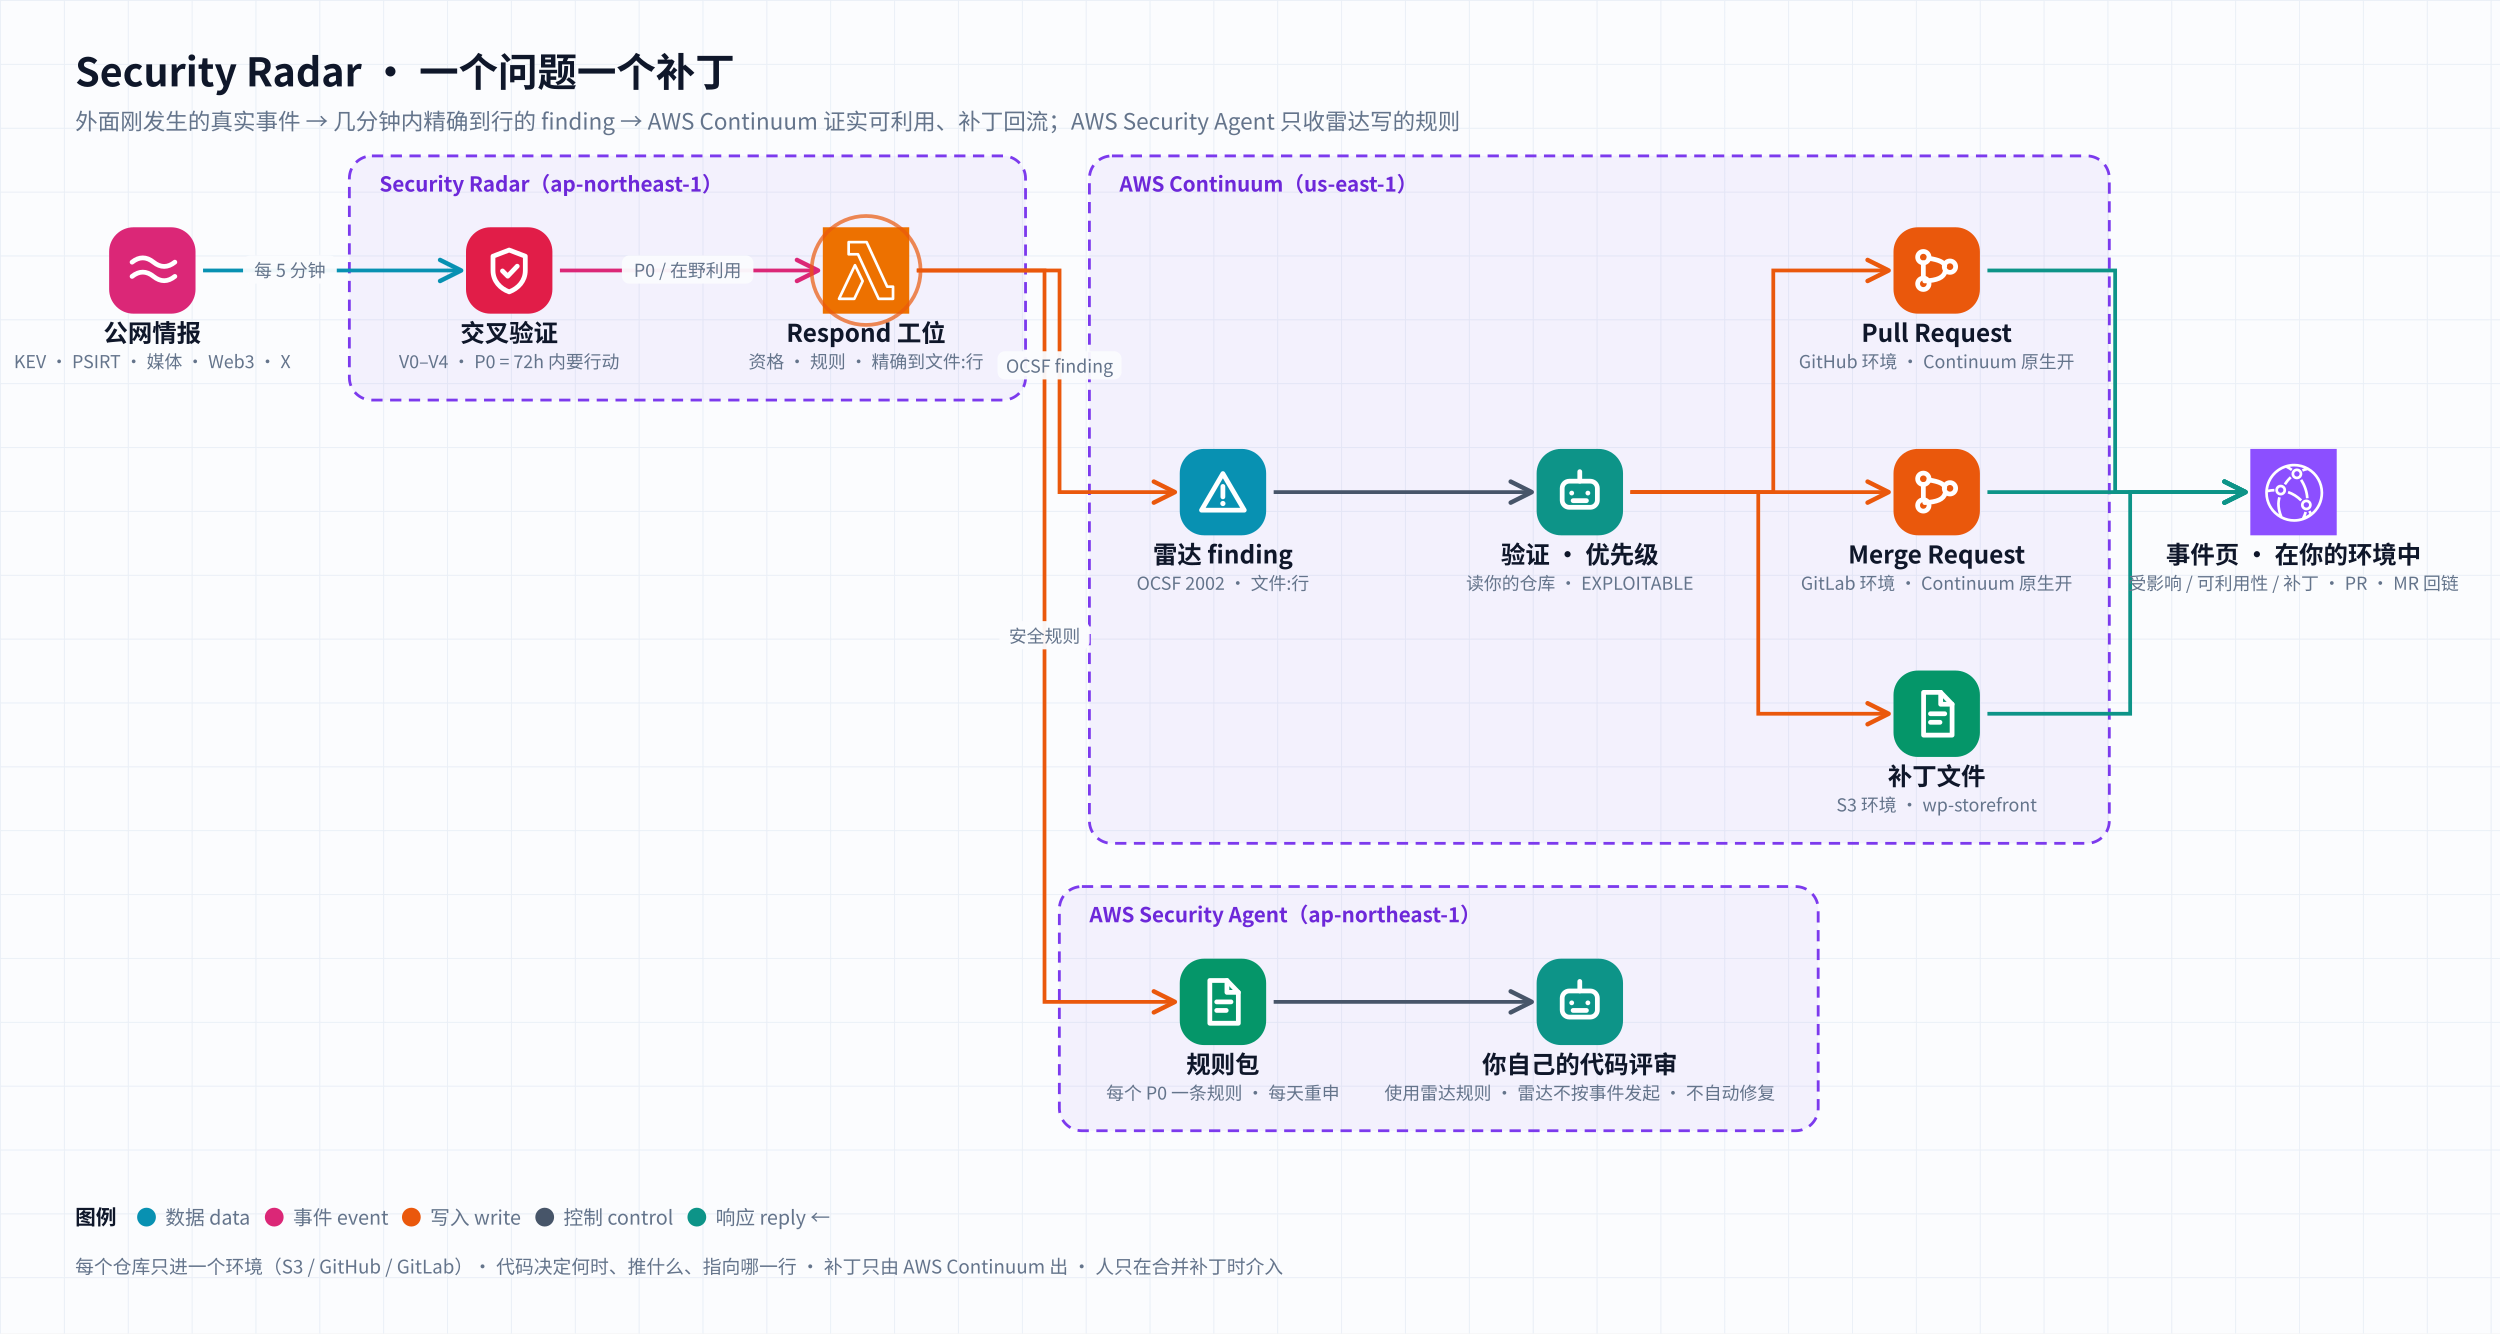
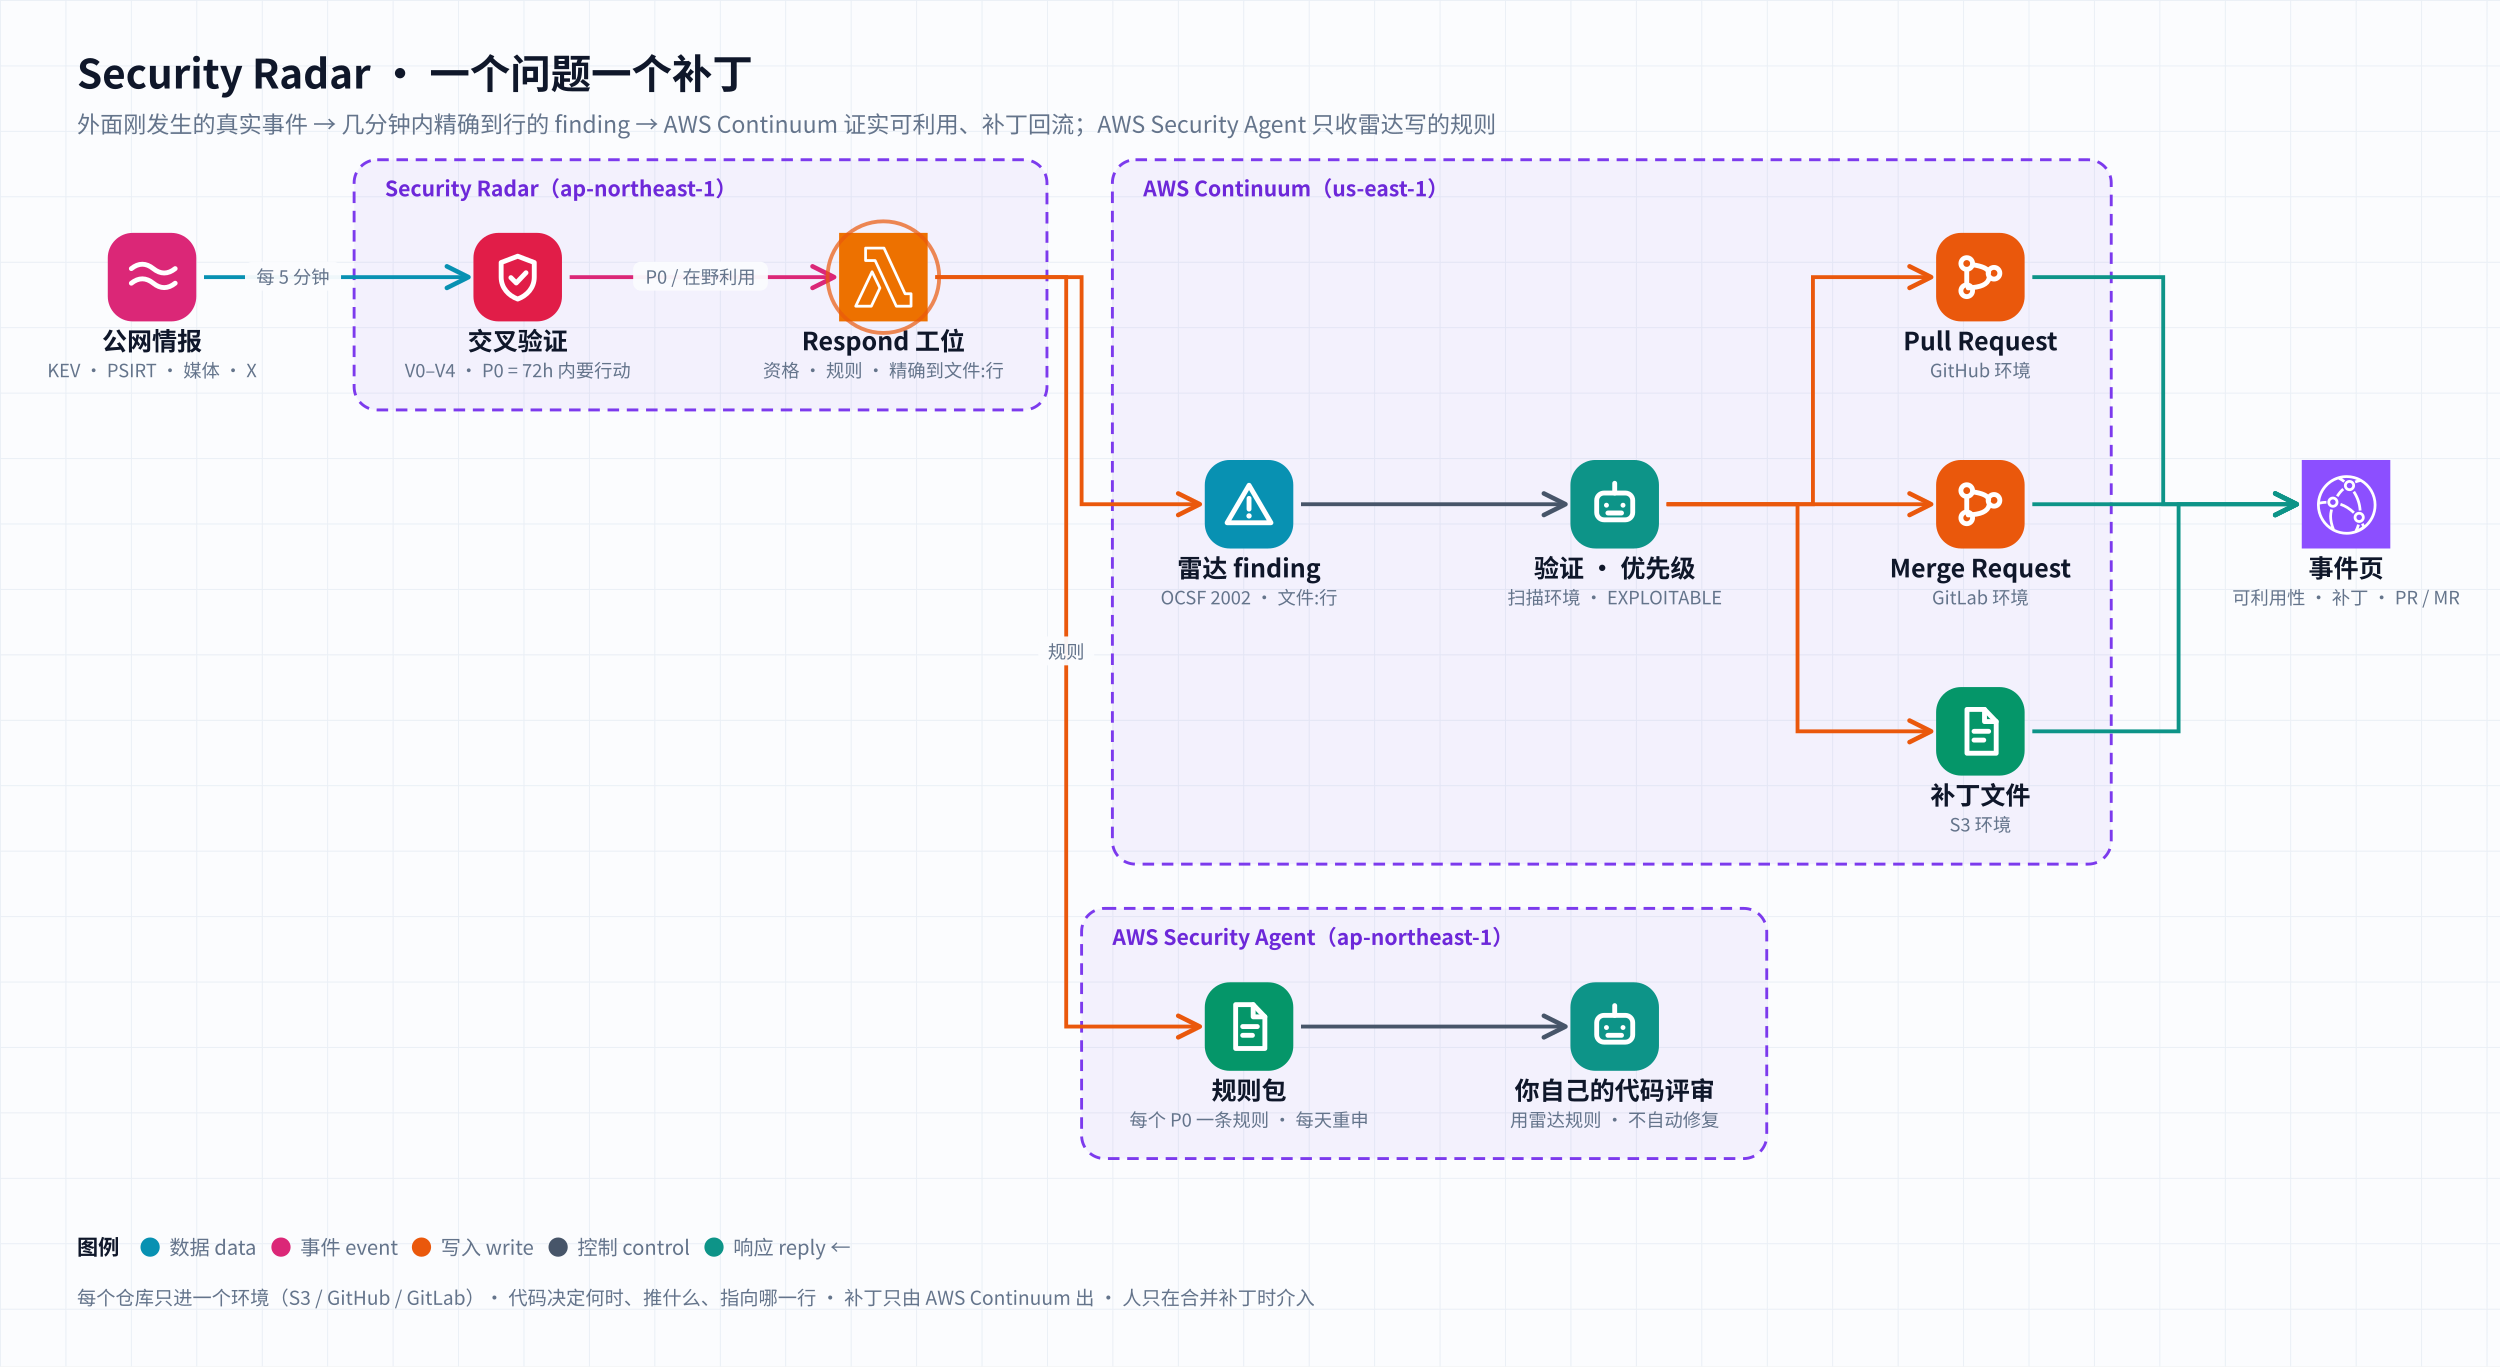
- <svg xmlns="http://www.w3.org/2000/svg" viewBox="0 0 1331 710" width="1331" height="710" font-family="-apple-system,BlinkMacSystemFont,'Segoe UI','PingFang SC','Hiragino Sans GB','Microsoft YaHei','Noto Sans CJK SC','Source Han Sans SC',Helvetica,Arial,sans-serif" role="img" aria-label="Security Radar · 一个问题一个补丁">
+ <svg xmlns="http://www.w3.org/2000/svg" viewBox="0 0 1299 710" width="1299" height="710" font-family="-apple-system,BlinkMacSystemFont,'Segoe UI','PingFang SC','Hiragino Sans GB','Microsoft YaHei','Noto Sans CJK SC','Source Han Sans SC',Helvetica,Arial,sans-serif" role="img" aria-label="Security Radar · 一个问题一个补丁">
  <defs>
    <pattern id="af-grid" width="34" height="34" patternUnits="userSpaceOnUse">
      <path d="M34 0 H0 V34" fill="none" stroke="#EAEFF6" stroke-width="1" />
    </pattern>
    <marker id="af-ah" viewBox="0 0 10 10" refX="8" refY="5" markerWidth="7" markerHeight="7" orient="auto-start-reverse">
      <path d="M1 1 L9 5 L1 9" fill="none" stroke="context-stroke" stroke-width="1.7" stroke-linecap="round" stroke-linejoin="round" />
    </marker>
    <filter id="af-sh" x="-20%" y="-20%" width="140%" height="140%">
      <feDropShadow dx="0" dy="2" stdDeviation="3.2" flood-color="#0B1B33" flood-opacity="0.10" />
    </filter>
    <style>@media (prefers-reduced-motion: no-preference){.flow{stroke-dasharray:6 6;animation:af-dash 0.8s linear infinite}.flow-slow{stroke-dasharray:4 8;animation:af-dash 1.6s linear infinite}.rv0{opacity:0;animation:af-in .5s ease-out 0.00s forwards}.rv1{opacity:0;animation:af-in .5s ease-out 0.10s forwards}.rv2{opacity:0;animation:af-in .5s ease-out 0.20s forwards}.rv3{opacity:0;animation:af-in .5s ease-out 0.30s forwards}.rv4{opacity:0;animation:af-in .5s ease-out 0.40s forwards}.rv5{opacity:0;animation:af-in .5s ease-out 0.50s forwards}.rv6{opacity:0;animation:af-in .5s ease-out 0.60s forwards}}@media (prefers-reduced-motion: reduce){  .rv0,.rv1,.rv2,.rv3,.rv4,.rv5,.rv6{opacity:1}}@keyframes af-dash{to{stroke-dashoffset:-12}}@keyframes af-in{to{opacity:1}}</style>
  </defs>
-   <rect width="1331" height="710" fill="#FBFCFE" />
-   <rect width="1331" height="710" fill="url(#af-grid)" />
+   <rect width="1299" height="710" fill="#FBFCFE" />
+   <rect width="1299" height="710" fill="url(#af-grid)" />
  <text x="40" y="46" font-size="21" font-weight="800" fill="#0F172A">Security Radar · 一个问题一个补丁</text>
  <text x="40" y="69" font-size="12" fill="#64748B">外面刚发生的真实事件 → 几分钟内精确到行的 finding → AWS Continuum 证实可利用、补丁回流；AWS Security Agent 只收雷达写的规则</text>
-   <rect x="186" y="83" width="360" height="130" rx="12" fill="rgba(124,58,237,0.055)" stroke="#7C3AED" stroke-width="1.5" stroke-dasharray="6 4" />
-   <text x="202" y="102" font-size="11" font-weight="700" fill="#6D28D9">Security Radar（ap-northeast-1）</text>
-   <rect x="564" y="472" width="404" height="130" rx="12" fill="rgba(124,58,237,0.055)" stroke="#7C3AED" stroke-width="1.5" stroke-dasharray="6 4" />
-   <text x="580" y="491" font-size="11" font-weight="700" fill="#6D28D9">AWS Security Agent（ap-northeast-1）</text>
-   <rect x="580" y="83" width="543" height="366" rx="12" fill="rgba(124,58,237,0.055)" stroke="#7C3AED" stroke-width="1.5" stroke-dasharray="6 4" />
-   <text x="596" y="102" font-size="11" font-weight="700" fill="#6D28D9">AWS Continuum（us-east-1）</text>
-   <path class="flow" d="M 108.1 144.0 L 244.1 144.0" fill="none" stroke="#0891B2" stroke-width="2" marker-end="url(#af-ah)" />
-   <path class="flow" d="M 298.1 144.0 L 434.1 144.0" fill="none" stroke="#DB2777" stroke-width="2" marker-end="url(#af-ah)" />
-   <path class="flow" d="M 488.1 144.0 L 556.1 144.0 L 556.1 533.4 L 624.1 533.4" fill="none" stroke="#EA580C" stroke-width="2" marker-end="url(#af-ah)" />
-   <path class="flow" d="M 488.1 144.0 L 564.1 144.0 L 564.1 262.0 L 624.1 262.0" fill="none" stroke="#EA580C" stroke-width="2" marker-end="url(#af-ah)" />
-   <path class="flow" d="M 678.1 533.4 L 814.1 533.4" fill="none" stroke="#475569" stroke-width="2" marker-end="url(#af-ah)" />
-   <path class="flow" d="M 678.1 262.0 L 814.1 262.0" fill="none" stroke="#475569" stroke-width="2" marker-end="url(#af-ah)" />
-   <path class="flow" d="M 868.1 262.0 L 936.1 262.0 L 936.1 380.0 L 1004.1 380.0" fill="none" stroke="#EA580C" stroke-width="2" marker-end="url(#af-ah)" />
-   <path class="flow" d="M 868.1 262.0 L 944.1 262.0 L 944.1 144.0 L 1004.1 144.0" fill="none" stroke="#EA580C" stroke-width="2" marker-end="url(#af-ah)" />
-   <path class="flow" d="M 868.1 262.0 L 1004.1 262.0" fill="none" stroke="#EA580C" stroke-width="2" marker-end="url(#af-ah)" />
-   <path class="flow" d="M 1058.1 144.0 L 1126.1 144.0 L 1126.1 262.0 L 1194.1 262.0" fill="none" stroke="#0D9488" stroke-width="2" marker-end="url(#af-ah)" />
-   <path class="flow" d="M 1058.1 380.0 L 1134.1 380.0 L 1134.1 262.0 L 1194.1 262.0" fill="none" stroke="#0D9488" stroke-width="2" marker-end="url(#af-ah)" />
-   <path class="flow" d="M 1058.1 262.0 L 1194.1 262.0" fill="none" stroke="#0D9488" stroke-width="2" marker-end="url(#af-ah)" />
-   <rect x="129.4" y="136.0" width="49.9" height="15" rx="4" fill="#FBFCFE" opacity="0.95" />
-   <text x="154.3" y="147.4" text-anchor="middle" font-size="9.5" fill="#64748B">每 5 分钟</text>
-   <rect x="331.1" y="136.0" width="70.0" height="15" rx="4" fill="#FBFCFE" opacity="0.95" />
-   <text x="366.1" y="147.4" text-anchor="middle" font-size="9.5" fill="#64748B">P0 / 在野利用</text>
-   <rect x="532.1" y="330.7" width="48.0" height="15" rx="4" fill="#FBFCFE" opacity="0.95" />
-   <text x="556.1" y="342.1" text-anchor="middle" font-size="9.5" fill="#64748B">安全规则</text>
-   <rect x="531.1" y="187.0" width="66.0" height="15" rx="4" fill="#FBFCFE" opacity="0.95" />
-   <text x="564.1" y="198.4" text-anchor="middle" font-size="9.5" fill="#64748B">OCSF finding</text>
+   <rect x="184" y="83" width="360" height="130" rx="12" fill="rgba(124,58,237,0.055)" stroke="#7C3AED" stroke-width="1.5" stroke-dasharray="6 4" />
+   <text x="200" y="102" font-size="11" font-weight="700" fill="#6D28D9">Security Radar（ap-northeast-1）</text>
+   <rect x="562" y="472" width="356" height="130" rx="12" fill="rgba(124,58,237,0.055)" stroke="#7C3AED" stroke-width="1.5" stroke-dasharray="6 4" />
+   <text x="578" y="491" font-size="11" font-weight="700" fill="#6D28D9">AWS Security Agent（ap-northeast-1）</text>
+   <rect x="578" y="83" width="519" height="366" rx="12" fill="rgba(124,58,237,0.055)" stroke="#7C3AED" stroke-width="1.5" stroke-dasharray="6 4" />
+   <text x="594" y="102" font-size="11" font-weight="700" fill="#6D28D9">AWS Continuum（us-east-1）</text>
+   <path class="flow" d="M 106.0 144.0 L 242.0 144.0" fill="none" stroke="#0891B2" stroke-width="2" marker-end="url(#af-ah)" />
+   <path class="flow" d="M 296.0 144.0 L 432.0 144.0" fill="none" stroke="#DB2777" stroke-width="2" marker-end="url(#af-ah)" />
+   <path class="flow" d="M 486.0 144.0 L 554.0 144.0 L 554.0 533.4 L 622.0 533.4" fill="none" stroke="#EA580C" stroke-width="2" marker-end="url(#af-ah)" />
+   <path class="flow" d="M 486.0 144.0 L 562.0 144.0 L 562.0 262.0 L 622.0 262.0" fill="none" stroke="#EA580C" stroke-width="2" marker-end="url(#af-ah)" />
+   <path class="flow" d="M 676.0 533.4 L 812.0 533.4" fill="none" stroke="#475569" stroke-width="2" marker-end="url(#af-ah)" />
+   <path class="flow" d="M 676.0 262.0 L 812.0 262.0" fill="none" stroke="#475569" stroke-width="2" marker-end="url(#af-ah)" />
+   <path class="flow" d="M 866.0 262.0 L 934.0 262.0 L 934.0 380.0 L 1002.0 380.0" fill="none" stroke="#EA580C" stroke-width="2" marker-end="url(#af-ah)" />
+   <path class="flow" d="M 866.0 262.0 L 942.0 262.0 L 942.0 144.0 L 1002.0 144.0" fill="none" stroke="#EA580C" stroke-width="2" marker-end="url(#af-ah)" />
+   <path class="flow" d="M 866.0 262.0 L 1002.0 262.0" fill="none" stroke="#EA580C" stroke-width="2" marker-end="url(#af-ah)" />
+   <path class="flow" d="M 1056.0 144.0 L 1124.0 144.0 L 1124.0 262.0 L 1192.0 262.0" fill="none" stroke="#0D9488" stroke-width="2" marker-end="url(#af-ah)" />
+   <path class="flow" d="M 1056.0 380.0 L 1132.0 380.0 L 1132.0 262.0 L 1192.0 262.0" fill="none" stroke="#0D9488" stroke-width="2" marker-end="url(#af-ah)" />
+   <path class="flow" d="M 1056.0 262.0 L 1192.0 262.0" fill="none" stroke="#0D9488" stroke-width="2" marker-end="url(#af-ah)" />
+   <rect x="127.3" y="136.0" width="49.9" height="15" rx="4" fill="#FBFCFE" opacity="0.95" />
+   <text x="152.2" y="147.4" text-anchor="middle" font-size="9.5" fill="#64748B">每 5 分钟</text>
+   <rect x="329.0" y="136.0" width="70.0" height="15" rx="4" fill="#FBFCFE" opacity="0.95" />
+   <text x="364.0" y="147.4" text-anchor="middle" font-size="9.5" fill="#64748B">P0 / 在野利用</text>
+   <rect x="539.5" y="330.7" width="29.0" height="15" rx="4" fill="#FBFCFE" opacity="0.95" />
+   <text x="554.0" y="342.1" text-anchor="middle" font-size="9.5" fill="#64748B">规则</text>
  <circle r="4.0" fill="#0891B2" opacity="0.95" visibility="hidden">
    <set attributeName="visibility" to="visible" begin="0.00s" />
-     <animateMotion dur="1.8s" begin="0.00s" repeatCount="indefinite" path="M 108.1 144.0 L 244.1 144.0" />
+     <animateMotion dur="1.8s" begin="0.00s" repeatCount="indefinite" path="M 106.0 144.0 L 242.0 144.0" />
  </circle>
  <circle r="4.0" fill="#DB2777" opacity="0.95" visibility="hidden">
    <set attributeName="visibility" to="visible" begin="0.00s" />
-     <animateMotion dur="1.8s" begin="0.00s" repeatCount="indefinite" path="M 298.1 144.0 L 434.1 144.0" />
+     <animateMotion dur="1.8s" begin="0.00s" repeatCount="indefinite" path="M 296.0 144.0 L 432.0 144.0" />
  </circle>
  <circle r="4.0" fill="#EA580C" opacity="0.95" visibility="hidden">
    <set attributeName="visibility" to="visible" begin="0.00s" />
-     <animateMotion dur="1.8s" begin="0.00s" repeatCount="indefinite" path="M 488.1 144.0 L 556.1 144.0 L 556.1 533.4 L 624.1 533.4" />
+     <animateMotion dur="1.8s" begin="0.00s" repeatCount="indefinite" path="M 486.0 144.0 L 554.0 144.0 L 554.0 533.4 L 622.0 533.4" />
  </circle>
  <circle r="4.0" fill="#475569" opacity="0.95" visibility="hidden">
    <set attributeName="visibility" to="visible" begin="0.00s" />
-     <animateMotion dur="1.8s" begin="0.00s" repeatCount="indefinite" path="M 678.1 533.4 L 814.1 533.4" />
+     <animateMotion dur="1.8s" begin="0.00s" repeatCount="indefinite" path="M 676.0 533.4 L 812.0 533.4" />
  </circle>
  <g class="rv0">
-     <rect x="58.1" y="121.0" width="46.0" height="46.0" rx="13" fill="#DB2777" />
-     <g transform="translate(65.89,128.82) scale(1.265)" color="#FFFFFF">
+     <rect x="56.0" y="121.0" width="46.0" height="46.0" rx="13" fill="#DB2777" />
+     <g transform="translate(63.82,128.82) scale(1.265)" color="#FFFFFF">
      <path d="M3.5 8.5c3-2.4 6-2.4 9 0s6 2.4 9 0M3.5 14.5c3-2.4 6-2.4 9 0s6 2.4 9 0" fill="none" stroke="currentColor" stroke-width="2" stroke-linecap="round" stroke-linejoin="round" />
    </g>
-     <text x="81.07" y="182.0" text-anchor="middle" font-size="13" font-weight="700" fill="#0F172A">公网情报</text>
-     <text x="81.07" y="196.0" text-anchor="middle" font-size="9.5" fill="#64748B">KEV · PSIRT · 媒体 · Web3 · X</text>
+     <text x="79.0" y="182.0" text-anchor="middle" font-size="13" font-weight="700" fill="#0F172A">公网情报</text>
+     <text x="79.0" y="196.0" text-anchor="middle" font-size="9.5" fill="#64748B">KEV · PSIRT · 媒体 · X</text>
  </g>
  <g class="rv1">
-     <rect x="248.1" y="121.0" width="46.0" height="46.0" rx="13" fill="#E11D48" />
-     <g transform="translate(255.89,128.82) scale(1.265)" color="#FFFFFF">
+     <rect x="246.0" y="121.0" width="46.0" height="46.0" rx="13" fill="#E11D48" />
+     <g transform="translate(253.82,128.82) scale(1.265)" color="#FFFFFF">
      <path d="M12 3.4 5.2 6v6c0 4.4 3 7.6 6.8 9 3.8-1.4 6.8-4.6 6.8-9V6Z" fill="none" stroke="currentColor" stroke-width="2" stroke-linecap="round" stroke-linejoin="round" />
      <path d="M9.2 12.2l2.2 2.2 4-4.2" fill="none" stroke="currentColor" stroke-width="2" stroke-linecap="round" stroke-linejoin="round" />
    </g>
-     <text x="271.07" y="182.0" text-anchor="middle" font-size="13" font-weight="700" fill="#0F172A">交叉验证</text>
-     <text x="271.07" y="196.0" text-anchor="middle" font-size="9.5" fill="#64748B">V0–V4 · P0 = 72h 内要行动</text>
+     <text x="269.0" y="182.0" text-anchor="middle" font-size="13" font-weight="700" fill="#0F172A">交叉验证</text>
+     <text x="269.0" y="196.0" text-anchor="middle" font-size="9.5" fill="#64748B">V0–V4 · P0 = 72h 内要行动</text>
  </g>
  <g class="rv2">
-     <g transform="translate(438.07,121.00) scale(0.7188)">
+     <g transform="translate(436.00,121.00) scale(0.7188)">
      <g id="lambda__Icon-Architecture/48/Arch_AWS-Lambda_48" stroke="none" stroke-width="1" fill="none" fill-rule="evenodd">
        <g id="lambda__Icon-Architecture-BG/48/Compute" fill="#ED7100">
          <rect id="lambda__Rectangle" x="0" y="0" width="64" height="64" />
        </g>
        <path d="M22.679,52 L13.574,52 L23.838,30.41 L28.4,39.861 L22.679,52 Z M24.727,27.667 C24.561,27.321 24.212,27.103 23.831,27.103 L23.828,27.103 C23.445,27.104 23.097,27.325 22.932,27.672 L11.097,52.569 C10.95,52.879 10.971,53.243 11.154,53.534 C11.335,53.824 11.654,54 11.996,54 L23.31,54 C23.695,54 24.045,53.777 24.21,53.428 L30.404,40.284 C30.533,40.01 30.532,39.692 30.399,39.42 L24.727,27.667 Z M51.008,52 L41.986,52 L26.955,19.578 C26.791,19.226 26.439,19 26.052,19 L20.128,19 L20.135,12 L31.815,12 L46.775,44.42 C46.938,44.774 47.291,45 47.679,45 L51.008,45 L51.008,52 Z M52.004,43 L48.314,43 L33.354,10.58 C33.191,10.226 32.838,10 32.451,10 L19.14,10 C18.591,10 18.145,10.447 18.144,10.999 L18.136,19.999 C18.136,20.265 18.241,20.519 18.427,20.707 C18.614,20.895 18.867,21 19.131,21 L25.417,21 L40.448,53.422 C40.611,53.774 40.963,54 41.35,54 L52.004,54 C52.555,54 53,53.552 53,53 L53,44 C53,43.448 52.555,43 52.004,43 L52.004,43 Z" id="lambda__AWS-Lambda_Icon_48_Squid" fill="#FFFFFF" />
      </g>
    </g>
-     <text x="461.07" y="182.0" text-anchor="middle" font-size="13" font-weight="700" fill="#0F172A">Respond 工位</text>
-     <text x="461.07" y="196.0" text-anchor="middle" font-size="9.5" fill="#64748B">资格 · 规则 · 精确到文件:行</text>
+     <text x="459.0" y="182.0" text-anchor="middle" font-size="13" font-weight="700" fill="#0F172A">Respond 工位</text>
+     <text x="459.0" y="196.0" text-anchor="middle" font-size="9.5" fill="#64748B">资格 · 规则 · 精确到文件:行</text>
  </g>
  <g class="rv3">
-     <rect x="628.1" y="510.4" width="46.0" height="46.0" rx="13" fill="#059669" />
-     <g transform="translate(635.89,518.22) scale(1.265)" color="#FFFFFF">
+     <rect x="626.0" y="510.4" width="46.0" height="46.0" rx="13" fill="#059669" />
+     <g transform="translate(633.82,518.22) scale(1.265)" color="#FFFFFF">
      <path d="M6.5 3h7.2L18.5 8v13H6.5Z" fill="none" stroke="currentColor" stroke-width="2" stroke-linecap="round" stroke-linejoin="round" />
      <path d="M13.7 3v5h4.8M9.4 12h6M9.4 15.6h4" fill="none" stroke="currentColor" stroke-width="2" stroke-linecap="round" stroke-linejoin="round" />
    </g>
-     <text x="651.07" y="571.4" text-anchor="middle" font-size="13" font-weight="700" fill="#0F172A">规则包</text>
-     <text x="651.07" y="585.4" text-anchor="middle" font-size="9.5" fill="#64748B">每个 P0 一条规则 · 每天重申</text>
+     <text x="649.0" y="571.4" text-anchor="middle" font-size="13" font-weight="700" fill="#0F172A">规则包</text>
+     <text x="649.0" y="585.4" text-anchor="middle" font-size="9.5" fill="#64748B">每个 P0 一条规则 · 每天重申</text>
  </g>
  <g class="rv4">
-     <rect x="818.1" y="510.4" width="46.0" height="46.0" rx="13" fill="#0D9488" />
-     <g transform="translate(825.89,518.22) scale(1.265)" color="#FFFFFF">
+     <rect x="816.0" y="510.4" width="46.0" height="46.0" rx="13" fill="#0D9488" />
+     <g transform="translate(823.82,518.22) scale(1.265)" color="#FFFFFF">
      <rect x="4.6" y="7.4" width="14.8" height="11" rx="3" fill="none" stroke="currentColor" stroke-width="2" stroke-linecap="round" stroke-linejoin="round" />
      <path d="M12 3.4v4M8.6 12.4h.02M15.4 12.4h.02" fill="none" stroke="currentColor" stroke-width="2" stroke-linecap="round" stroke-linejoin="round" />
      <path d="M9.2 15.6h5.6" fill="none" stroke="currentColor" stroke-width="2" stroke-linecap="round" stroke-linejoin="round" />
    </g>
-     <text x="841.07" y="571.4" text-anchor="middle" font-size="13" font-weight="700" fill="#0F172A">你自己的代码评审</text>
-     <text x="841.07" y="585.4" text-anchor="middle" font-size="9.5" fill="#64748B">使用雷达规则 · 雷达不按事件发起 · 不自动修复</text>
+     <text x="839.0" y="571.4" text-anchor="middle" font-size="13" font-weight="700" fill="#0F172A">你自己的代码评审</text>
+     <text x="839.0" y="585.4" text-anchor="middle" font-size="9.5" fill="#64748B">用雷达规则 · 不自动修复</text>
  </g>
  <g class="rv3">
-     <rect x="628.1" y="239.0" width="46.0" height="46.0" rx="13" fill="#0891B2" />
-     <g transform="translate(635.89,246.82) scale(1.265)" color="#FFFFFF">
+     <rect x="626.0" y="239.0" width="46.0" height="46.0" rx="13" fill="#0891B2" />
+     <g transform="translate(633.82,246.82) scale(1.265)" color="#FFFFFF">
      <path d="M12 4.2 21 19.6H3Z" fill="none" stroke="currentColor" stroke-width="2" stroke-linecap="round" stroke-linejoin="round" />
      <path d="M12 9.6v4.4" fill="none" stroke="currentColor" stroke-width="2" stroke-linecap="round" stroke-linejoin="round" />
      <circle cx="12" cy="16.8" r="1.1" fill="currentColor" />
    </g>
-     <text x="651.07" y="300.0" text-anchor="middle" font-size="13" font-weight="700" fill="#0F172A">雷达 finding</text>
-     <text x="651.07" y="314.0" text-anchor="middle" font-size="9.5" fill="#64748B">OCSF 2002 · 文件:行</text>
+     <text x="649.0" y="300.0" text-anchor="middle" font-size="13" font-weight="700" fill="#0F172A">雷达 finding</text>
+     <text x="649.0" y="314.0" text-anchor="middle" font-size="9.5" fill="#64748B">OCSF 2002 · 文件:行</text>
  </g>
  <g class="rv4">
-     <rect x="818.1" y="239.0" width="46.0" height="46.0" rx="13" fill="#0D9488" />
-     <g transform="translate(825.89,246.82) scale(1.265)" color="#FFFFFF">
+     <rect x="816.0" y="239.0" width="46.0" height="46.0" rx="13" fill="#0D9488" />
+     <g transform="translate(823.82,246.82) scale(1.265)" color="#FFFFFF">
      <rect x="4.6" y="7.4" width="14.8" height="11" rx="3" fill="none" stroke="currentColor" stroke-width="2" stroke-linecap="round" stroke-linejoin="round" />
      <path d="M12 3.4v4M8.6 12.4h.02M15.4 12.4h.02" fill="none" stroke="currentColor" stroke-width="2" stroke-linecap="round" stroke-linejoin="round" />
      <path d="M9.2 15.6h5.6" fill="none" stroke="currentColor" stroke-width="2" stroke-linecap="round" stroke-linejoin="round" />
    </g>
-     <text x="841.07" y="300.0" text-anchor="middle" font-size="13" font-weight="700" fill="#0F172A">验证 · 优先级</text>
-     <text x="841.07" y="314.0" text-anchor="middle" font-size="9.5" fill="#64748B">读你的仓库 · EXPLOITABLE</text>
+     <text x="839.0" y="300.0" text-anchor="middle" font-size="13" font-weight="700" fill="#0F172A">验证 · 优先级</text>
+     <text x="839.0" y="314.0" text-anchor="middle" font-size="9.5" fill="#64748B">扫描环境 · EXPLOITABLE</text>
  </g>
  <g class="rv5">
-     <rect x="1008.1" y="357.0" width="46.0" height="46.0" rx="13" fill="#059669" />
-     <g transform="translate(1015.89,364.82) scale(1.265)" color="#FFFFFF">
+     <rect x="1006.0" y="357.0" width="46.0" height="46.0" rx="13" fill="#059669" />
+     <g transform="translate(1013.82,364.82) scale(1.265)" color="#FFFFFF">
      <path d="M6.5 3h7.2L18.5 8v13H6.5Z" fill="none" stroke="currentColor" stroke-width="2" stroke-linecap="round" stroke-linejoin="round" />
      <path d="M13.7 3v5h4.8M9.4 12h6M9.4 15.6h4" fill="none" stroke="currentColor" stroke-width="2" stroke-linecap="round" stroke-linejoin="round" />
    </g>
-     <text x="1031.07" y="418.0" text-anchor="middle" font-size="13" font-weight="700" fill="#0F172A">补丁文件</text>
-     <text x="1031.07" y="432.0" text-anchor="middle" font-size="9.5" fill="#64748B">S3 环境 · wp-storefront</text>
+     <text x="1029.0" y="418.0" text-anchor="middle" font-size="13" font-weight="700" fill="#0F172A">补丁文件</text>
+     <text x="1029.0" y="432.0" text-anchor="middle" font-size="9.5" fill="#64748B">S3 环境</text>
  </g>
  <g class="rv5">
-     <rect x="1008.1" y="121.0" width="46.0" height="46.0" rx="13" fill="#EA580C" />
-     <g transform="translate(1015.89,128.82) scale(1.265)" color="#FFFFFF">
+     <rect x="1006.0" y="121.0" width="46.0" height="46.0" rx="13" fill="#EA580C" />
+     <g transform="translate(1013.82,128.82) scale(1.265)" color="#FFFFFF">
      <circle cx="6.4" cy="6.4" r="2.4" fill="none" stroke="currentColor" stroke-width="2" stroke-linecap="round" stroke-linejoin="round" />
      <circle cx="6.4" cy="17.6" r="2.4" fill="none" stroke="currentColor" stroke-width="2" stroke-linecap="round" stroke-linejoin="round" />
      <circle cx="17.6" cy="10.4" r="2.4" fill="none" stroke="currentColor" stroke-width="2" stroke-linecap="round" stroke-linejoin="round" />
      <path d="M6.4 8.8v6.4M8.8 6.9c4 .6 6.4 1.6 6.6 3.2M15.6 12.4c-.6 2.6-3.4 3.8-8.6 4" fill="none" stroke="currentColor" stroke-width="2" stroke-linecap="round" stroke-linejoin="round" />
    </g>
-     <text x="1031.07" y="182.0" text-anchor="middle" font-size="13" font-weight="700" fill="#0F172A">Pull Request</text>
-     <text x="1031.07" y="196.0" text-anchor="middle" font-size="9.5" fill="#64748B">GitHub 环境 · Continuum 原生开</text>
+     <text x="1029.0" y="182.0" text-anchor="middle" font-size="13" font-weight="700" fill="#0F172A">Pull Request</text>
+     <text x="1029.0" y="196.0" text-anchor="middle" font-size="9.5" fill="#64748B">GitHub 环境</text>
  </g>
  <g class="rv5">
-     <rect x="1008.1" y="239.0" width="46.0" height="46.0" rx="13" fill="#EA580C" />
-     <g transform="translate(1015.89,246.82) scale(1.265)" color="#FFFFFF">
+     <rect x="1006.0" y="239.0" width="46.0" height="46.0" rx="13" fill="#EA580C" />
+     <g transform="translate(1013.82,246.82) scale(1.265)" color="#FFFFFF">
      <circle cx="6.4" cy="6.4" r="2.4" fill="none" stroke="currentColor" stroke-width="2" stroke-linecap="round" stroke-linejoin="round" />
      <circle cx="6.4" cy="17.6" r="2.4" fill="none" stroke="currentColor" stroke-width="2" stroke-linecap="round" stroke-linejoin="round" />
      <circle cx="17.6" cy="10.4" r="2.4" fill="none" stroke="currentColor" stroke-width="2" stroke-linecap="round" stroke-linejoin="round" />
      <path d="M6.4 8.8v6.4M8.8 6.9c4 .6 6.4 1.6 6.6 3.2M15.6 12.4c-.6 2.6-3.4 3.8-8.6 4" fill="none" stroke="currentColor" stroke-width="2" stroke-linecap="round" stroke-linejoin="round" />
    </g>
-     <text x="1031.07" y="300.0" text-anchor="middle" font-size="13" font-weight="700" fill="#0F172A">Merge Request</text>
-     <text x="1031.07" y="314.0" text-anchor="middle" font-size="9.5" fill="#64748B">GitLab 环境 · Continuum 原生开</text>
+     <text x="1029.0" y="300.0" text-anchor="middle" font-size="13" font-weight="700" fill="#0F172A">Merge Request</text>
+     <text x="1029.0" y="314.0" text-anchor="middle" font-size="9.5" fill="#64748B">GitLab 环境</text>
  </g>
  <g class="rv6">
-     <g transform="translate(1198.07,239.00) scale(0.7188)">
+     <g transform="translate(1196.00,239.00) scale(0.7188)">
      <g id="cloudfront__Icon-Architecture/48/Arch_Amazon-CloudFront_48" stroke="none" stroke-width="1" fill="none" fill-rule="evenodd">
        <g id="cloudfront__Icon-Architecture-BG/48/Networking-Content-Delivery" fill="#8C4FFF">
          <rect id="cloudfront__Rectangle" x="0" y="0" width="64" height="64" />
        </g>
        <path d="M41.5,43.5 C40.397,43.5 39.5,42.603 39.5,41.5 C39.5,40.397 40.397,39.5 41.5,39.5 C42.603,39.5 43.5,40.397 43.5,41.5 C43.5,42.603 42.603,43.5 41.5,43.5 L41.5,43.5 Z M41.5,37.5 C39.294,37.5 37.5,39.294 37.5,41.5 C37.5,43.706 39.294,45.5 41.5,45.5 C43.706,45.5 45.5,43.706 45.5,41.5 C45.5,39.294 43.706,37.5 41.5,37.5 L41.5,37.5 Z M22.5,32.5 C21.397,32.5 20.5,31.603 20.5,30.5 C20.5,29.397 21.397,28.5 22.5,28.5 C23.603,28.5 24.5,29.397 24.5,30.5 C24.5,31.603 23.603,32.5 22.5,32.5 L22.5,32.5 Z M22.5,26.5 C20.294,26.5 18.5,28.294 18.5,30.5 C18.5,32.706 20.294,34.5 22.5,34.5 C24.706,34.5 26.5,32.706 26.5,30.5 C26.5,28.294 24.706,26.5 22.5,26.5 L22.5,26.5 Z M45.389,47.124 C45.168,46.607 44.936,46.094 44.685,45.591 L42.896,46.486 C43.17,47.035 43.42,47.599 43.656,48.165 C42.82,48.762 41.943,49.288 41.028,49.74 C41.384,48.865 41.694,47.975 41.974,47.012 L40.054,46.454 C39.564,48.134 38.985,49.581 38.184,51.133 C36.357,51.698 34.452,52 32.5,52 C29.465,52 26.567,51.314 23.871,49.976 C22.503,46.615 21.838,43.534 21.838,40.559 C21.838,39.267 22.063,38.196 22.322,36.956 C22.386,36.652 22.45,36.343 22.514,36.024 L20.551,35.638 C20.49,35.949 20.427,36.25 20.365,36.545 C20.094,37.838 19.838,39.06 19.838,40.559 C19.838,43.074 20.274,45.644 21.154,48.354 C16.072,44.724 13,38.854 13,32.5 C13,32.389 13.01,32.273 13.012,32.161 C14.642,31.799 16.123,31.614 17.854,31.571 L17.804,29.572 C16.169,29.612 14.694,29.779 13.163,30.084 C14.081,22.683 19.212,16.394 26.323,14.019 C27.873,14.818 29.02,15.524 30.135,16.37 L31.344,14.776 C30.646,14.248 29.934,13.771 29.146,13.299 C30.244,13.108 31.363,13 32.5,13 C35.032,13 37.532,13.494 39.849,14.439 C39.342,14.593 38.82,14.763 38.243,14.971 L38.923,16.852 C40.316,16.349 41.408,16.04 42.571,15.821 C48.399,19.341 52,25.667 52,32.5 C52,38.156 49.605,43.416 45.389,47.124 L45.389,47.124 Z M43.008,13.749 C39.826,11.95 36.192,11 32.5,11 C30.392,11 28.324,11.301 26.357,11.895 C17.723,14.464 11.568,22.23 11.045,31.196 C11.01,31.625 11,32.062 11,32.5 C11,40.444 15.352,47.707 22.354,51.455 C25.459,53.12 28.968,54 32.5,54 C34.892,54 37.229,53.61 39.437,52.843 C41.684,52.086 43.773,50.963 45.646,49.507 C50.955,45.399 54,39.2 54,32.5 C54,24.732 49.787,17.546 43.008,13.749 L43.008,13.749 Z M38.384,37.411 L37.003,38.858 C34.022,36.015 31.047,34.146 27.637,32.975 L28.287,31.083 C31.979,32.351 35.188,34.362 38.384,37.411 L38.384,37.411 Z M38.444,22.364 C41.282,26.692 42.88,31.444 43.193,36.488 L41.197,36.612 C40.905,31.919 39.417,27.495 36.772,23.46 L38.444,22.364 Z M26.451,26.797 L24.773,25.708 C26.316,23.332 27.639,21.758 29.336,20.278 L30.65,21.786 C29.103,23.135 27.886,24.587 26.451,26.797 L26.451,26.797 Z M34.5,16.5 C35.603,16.5 36.5,17.397 36.5,18.5 C36.5,19.603 35.603,20.5 34.5,20.5 C33.397,20.5 32.5,19.603 32.5,18.5 C32.5,17.397 33.397,16.5 34.5,16.5 L34.5,16.5 Z M34.5,22.5 C36.706,22.5 38.5,20.706 38.5,18.5 C38.5,16.294 36.706,14.5 34.5,14.5 C32.294,14.5 30.5,16.294 30.5,18.5 C30.5,20.706 32.294,22.5 34.5,22.5 L34.5,22.5 Z" id="cloudfront__Amazon-CloudFront_Icon_48_Squid" fill="#FFFFFF" />
      </g>
    </g>
-     <text x="1221.07" y="300.0" text-anchor="middle" font-size="13" font-weight="700" fill="#0F172A">事件页 · 在你的环境中</text>
-     <text x="1221.07" y="314.0" text-anchor="middle" font-size="9.5" fill="#64748B">受影响 / 可利用性 / 补丁 · PR · MR 回链</text>
+     <text x="1219.0" y="300.0" text-anchor="middle" font-size="13" font-weight="700" fill="#0F172A">事件页</text>
+     <text x="1219.0" y="314.0" text-anchor="middle" font-size="9.5" fill="#64748B">可利用性 · 补丁 · PR / MR</text>
  </g>
-   <circle cx="461.1" cy="144.0" r="29.0" fill="none" stroke="#EA580C" stroke-width="2" opacity="0.7">
+   <circle cx="459.0" cy="144.0" r="29.0" fill="none" stroke="#EA580C" stroke-width="2" opacity="0.7">
    <animate attributeName="r" values="29.0;42.0" dur="1.9s" repeatCount="indefinite" />
    <animate attributeName="opacity" values="0.65;0" dur="1.9s" repeatCount="indefinite" />
  </circle>
  <text x="40" y="652" font-size="11" font-weight="700" fill="#0F172A">图例</text>
  <circle cx="78" cy="648" r="5" fill="#0891B2" />
  <text x="88" y="652" font-size="10.5" fill="#64748B">数据 data</text>
  <circle cx="146" cy="648" r="5" fill="#DB2777" />
  <text x="156" y="652" font-size="10.5" fill="#64748B">事件 event</text>
  <circle cx="219" cy="648" r="5" fill="#EA580C" />
  <text x="229" y="652" font-size="10.5" fill="#64748B">写入 write</text>
  <circle cx="290" cy="648" r="5" fill="#475569" />
  <text x="300" y="652" font-size="10.5" fill="#64748B">控制 control</text>
  <circle cx="371" cy="648" r="5" fill="#0D9488" />
  <text x="381" y="652" font-size="10.5" fill="#64748B">响应 reply ←</text>
  <text x="40" y="678" font-size="10" fill="#64748B">每个仓库只进一个环境（S3 / GitHub / GitLab）· 代码决定何时、推什么、指向哪一行 · 补丁只由 AWS Continuum 出 · 人只在合并补丁时介入</text>
</svg>
